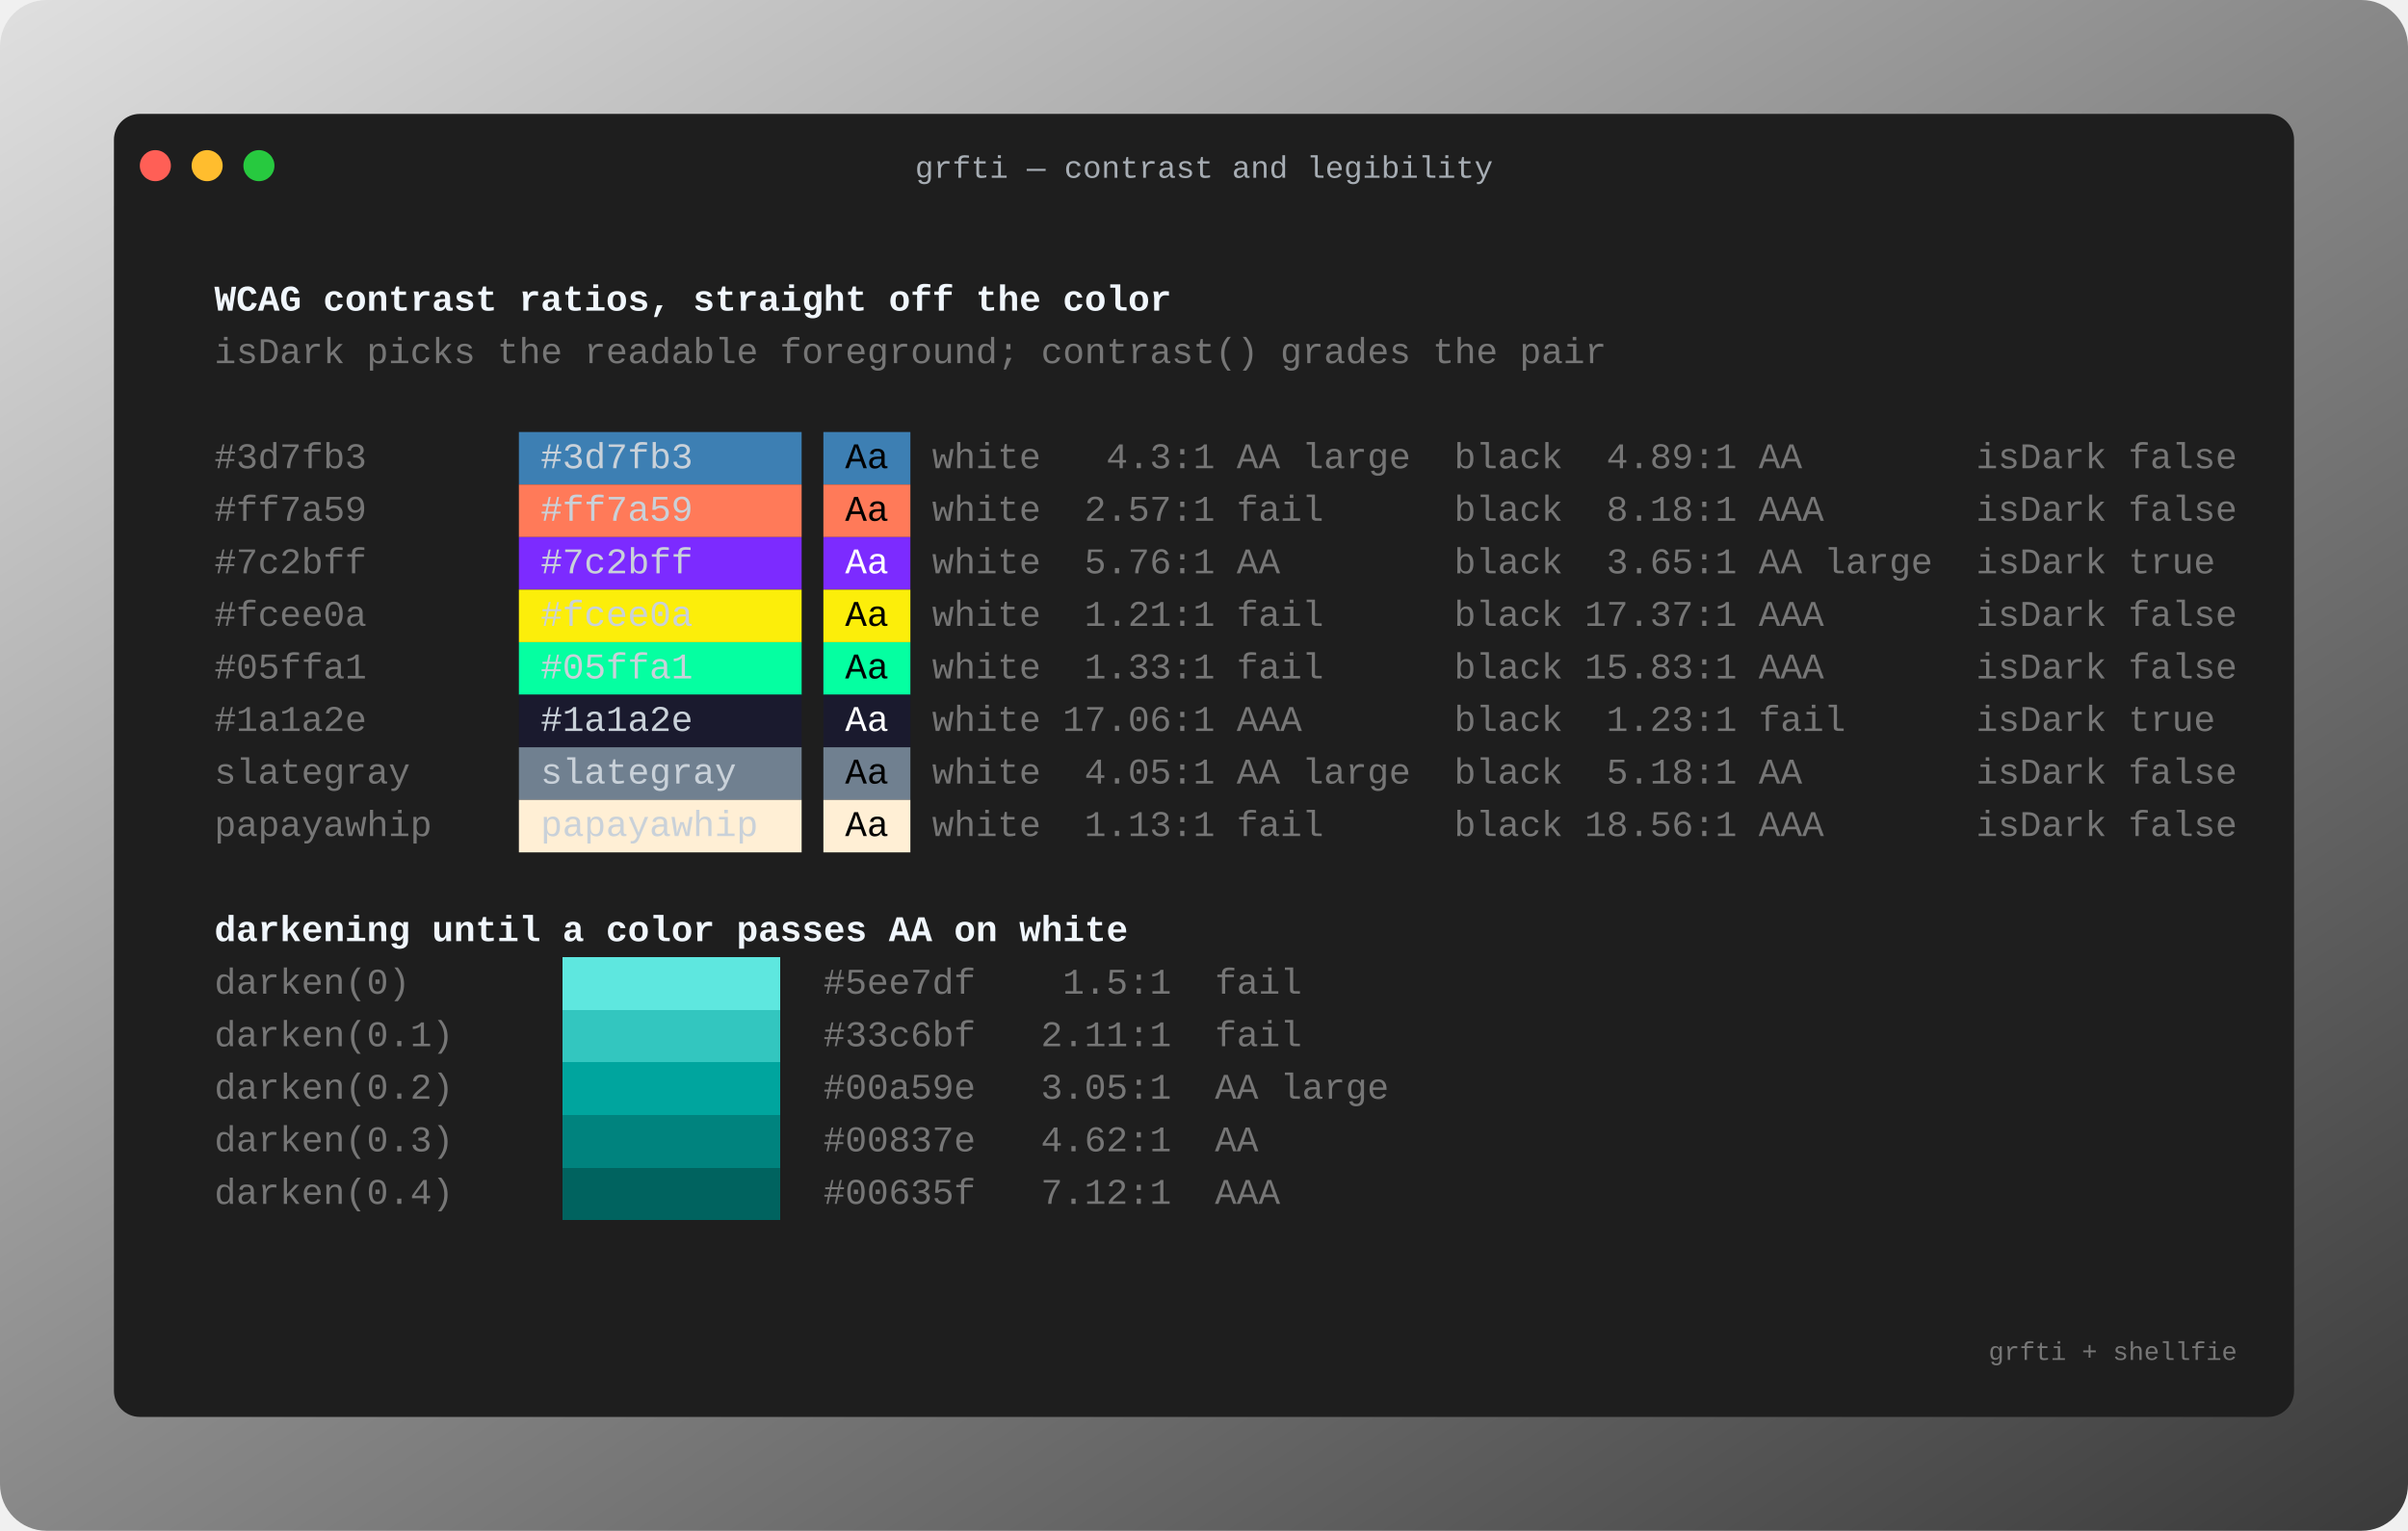
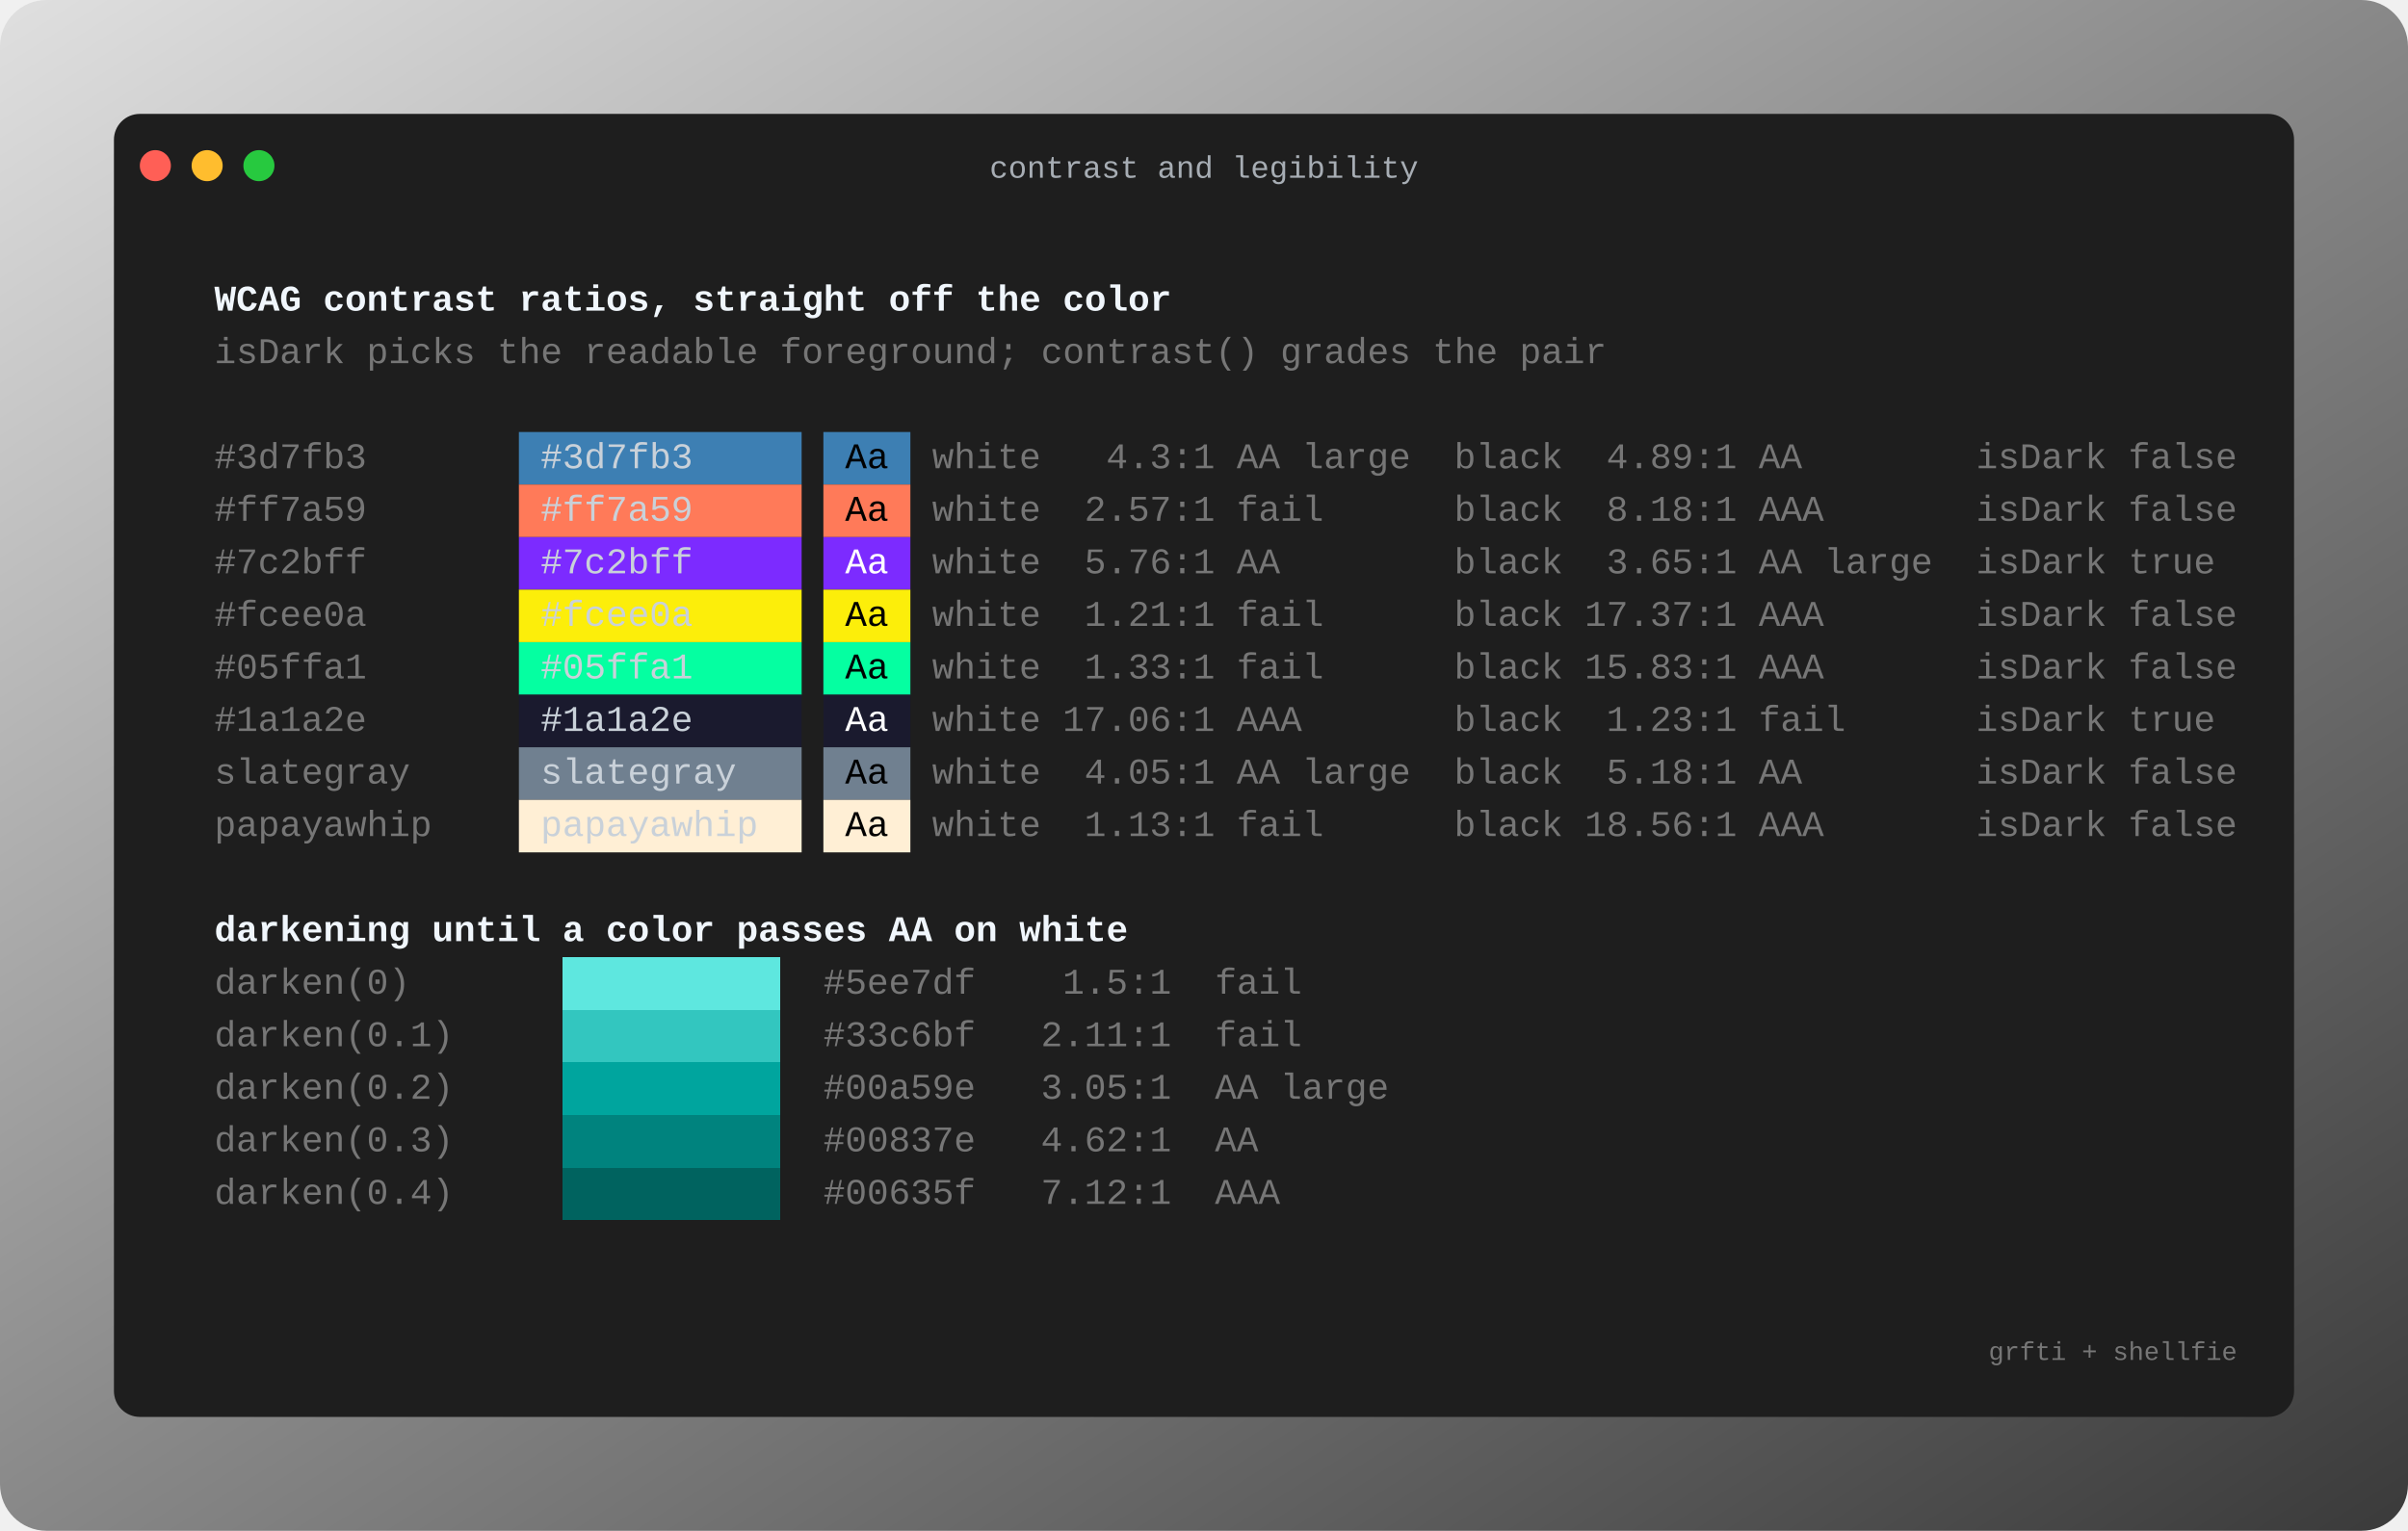
<svg xmlns="http://www.w3.org/2000/svg" viewBox="0 0 930 591.4" width="930" height="591.4">
  <defs>
    <linearGradient id="bg-gradient" x1="0%" y1="0%" x2="100%" y2="100%">
      <stop offset="0%" stop-color="#e0e0e0" />
      <stop offset="50%" stop-color="#888888" />
      <stop offset="100%" stop-color="#3a3a3a" />
    </linearGradient>
  </defs>
  <rect x="0" y="0" width="930" height="591.4" fill="url(#bg-gradient)" rx="18" ry="18" />
  <g transform="translate(44, 44)">
    <rect x="0" y="0" width="842" height="503.4" fill="#1e1e1e" rx="10" ry="10" />
    <g class="title-bar">
      <circle cx="16" cy="20" r="6" fill="#ff5f56" />
      <circle cx="36" cy="20" r="6" fill="#ffbd2e" />
      <circle cx="56" cy="20" r="6" fill="#27c93f" />
-       <text x="421" y="24.67" fill="#c9d1d9" font-family="'SF Mono', 'Monaco', 'Menlo', 'Ubuntu Mono', 'Consolas', 'Courier New', monospace" font-size="12" text-anchor="middle" opacity="0.8">grfti — contrast and legibility</text>
+       <text x="421" y="24.67" fill="#c9d1d9" font-family="'SF Mono', 'Monaco', 'Menlo', 'Ubuntu Mono', 'Consolas', 'Courier New', monospace" font-size="12" text-anchor="middle" opacity="0.8">contrast and legibility</text>
    </g>
    <g class="backgrounds">
      <rect x="156.4" y="122.9" width="109.2" height="20.3" fill="#3d7fb3" />
      <rect x="274" y="122.9" width="33.6" height="20.3" fill="#3d7fb3" />
      <rect x="156.4" y="143.2" width="109.2" height="20.3" fill="#ff7a59" />
      <rect x="274" y="143.2" width="33.6" height="20.3" fill="#ff7a59" />
      <rect x="156.4" y="163.5" width="109.2" height="20.3" fill="#7c2bff" />
      <rect x="274" y="163.5" width="33.6" height="20.3" fill="#7c2bff" />
      <rect x="156.4" y="183.8" width="109.2" height="20.3" fill="#fcee0a" />
      <rect x="274" y="183.8" width="33.6" height="20.3" fill="#fcee0a" />
      <rect x="156.4" y="204.1" width="109.2" height="20.3" fill="#05ffa1" />
      <rect x="274" y="204.1" width="33.6" height="20.3" fill="#05ffa1" />
      <rect x="156.4" y="224.4" width="109.2" height="20.3" fill="#1a1a2e" />
      <rect x="274" y="224.4" width="33.6" height="20.3" fill="#1a1a2e" />
      <rect x="156.4" y="244.7" width="109.2" height="20.3" fill="#708090" />
      <rect x="274" y="244.7" width="33.6" height="20.3" fill="#708090" />
      <rect x="156.4" y="265" width="109.2" height="20.3" fill="#ffefd5" />
      <rect x="274" y="265" width="33.6" height="20.3" fill="#ffefd5" />
    </g>
    <g class="glyphs">
      <rect x="173.2" y="325.9" width="8.4" height="20.3" fill="#5ee7df" shape-rendering="crispEdges" />
      <rect x="181.6" y="325.9" width="8.4" height="20.3" fill="#5ee7df" shape-rendering="crispEdges" />
      <rect x="190" y="325.9" width="8.4" height="20.3" fill="#5ee7df" shape-rendering="crispEdges" />
      <rect x="198.4" y="325.9" width="8.4" height="20.3" fill="#5ee7df" shape-rendering="crispEdges" />
      <rect x="206.8" y="325.9" width="8.4" height="20.3" fill="#5ee7df" shape-rendering="crispEdges" />
      <rect x="215.2" y="325.9" width="8.4" height="20.3" fill="#5ee7df" shape-rendering="crispEdges" />
      <rect x="223.6" y="325.9" width="8.4" height="20.3" fill="#5ee7df" shape-rendering="crispEdges" />
      <rect x="232" y="325.9" width="8.4" height="20.3" fill="#5ee7df" shape-rendering="crispEdges" />
      <rect x="240.4" y="325.9" width="8.4" height="20.3" fill="#5ee7df" shape-rendering="crispEdges" />
      <rect x="248.8" y="325.9" width="8.4" height="20.3" fill="#5ee7df" shape-rendering="crispEdges" />
      <rect x="173.2" y="346.2" width="8.4" height="20.3" fill="#33c6bf" shape-rendering="crispEdges" />
      <rect x="181.6" y="346.2" width="8.4" height="20.3" fill="#33c6bf" shape-rendering="crispEdges" />
      <rect x="190" y="346.2" width="8.4" height="20.3" fill="#33c6bf" shape-rendering="crispEdges" />
      <rect x="198.4" y="346.2" width="8.4" height="20.3" fill="#33c6bf" shape-rendering="crispEdges" />
      <rect x="206.8" y="346.2" width="8.4" height="20.3" fill="#33c6bf" shape-rendering="crispEdges" />
      <rect x="215.2" y="346.2" width="8.4" height="20.3" fill="#33c6bf" shape-rendering="crispEdges" />
      <rect x="223.6" y="346.2" width="8.4" height="20.3" fill="#33c6bf" shape-rendering="crispEdges" />
      <rect x="232" y="346.2" width="8.4" height="20.3" fill="#33c6bf" shape-rendering="crispEdges" />
      <rect x="240.4" y="346.2" width="8.4" height="20.3" fill="#33c6bf" shape-rendering="crispEdges" />
      <rect x="248.8" y="346.2" width="8.4" height="20.3" fill="#33c6bf" shape-rendering="crispEdges" />
      <rect x="173.2" y="366.5" width="8.4" height="20.3" fill="#00a59e" shape-rendering="crispEdges" />
      <rect x="181.6" y="366.5" width="8.4" height="20.3" fill="#00a59e" shape-rendering="crispEdges" />
      <rect x="190" y="366.5" width="8.4" height="20.3" fill="#00a59e" shape-rendering="crispEdges" />
      <rect x="198.4" y="366.5" width="8.4" height="20.3" fill="#00a59e" shape-rendering="crispEdges" />
      <rect x="206.8" y="366.5" width="8.4" height="20.3" fill="#00a59e" shape-rendering="crispEdges" />
      <rect x="215.2" y="366.5" width="8.4" height="20.3" fill="#00a59e" shape-rendering="crispEdges" />
      <rect x="223.6" y="366.5" width="8.4" height="20.3" fill="#00a59e" shape-rendering="crispEdges" />
      <rect x="232" y="366.5" width="8.4" height="20.3" fill="#00a59e" shape-rendering="crispEdges" />
      <rect x="240.4" y="366.5" width="8.4" height="20.3" fill="#00a59e" shape-rendering="crispEdges" />
      <rect x="248.8" y="366.5" width="8.4" height="20.3" fill="#00a59e" shape-rendering="crispEdges" />
      <rect x="173.2" y="386.8" width="8.4" height="20.3" fill="#00837e" shape-rendering="crispEdges" />
      <rect x="181.6" y="386.8" width="8.4" height="20.3" fill="#00837e" shape-rendering="crispEdges" />
      <rect x="190" y="386.8" width="8.4" height="20.3" fill="#00837e" shape-rendering="crispEdges" />
      <rect x="198.4" y="386.8" width="8.4" height="20.3" fill="#00837e" shape-rendering="crispEdges" />
      <rect x="206.8" y="386.8" width="8.4" height="20.3" fill="#00837e" shape-rendering="crispEdges" />
      <rect x="215.2" y="386.8" width="8.4" height="20.3" fill="#00837e" shape-rendering="crispEdges" />
      <rect x="223.6" y="386.8" width="8.4" height="20.3" fill="#00837e" shape-rendering="crispEdges" />
      <rect x="232" y="386.8" width="8.4" height="20.3" fill="#00837e" shape-rendering="crispEdges" />
      <rect x="240.4" y="386.8" width="8.4" height="20.3" fill="#00837e" shape-rendering="crispEdges" />
      <rect x="248.8" y="386.8" width="8.4" height="20.3" fill="#00837e" shape-rendering="crispEdges" />
      <rect x="173.2" y="407.1" width="8.4" height="20.3" fill="#00635f" shape-rendering="crispEdges" />
      <rect x="181.6" y="407.1" width="8.4" height="20.3" fill="#00635f" shape-rendering="crispEdges" />
      <rect x="190" y="407.1" width="8.4" height="20.3" fill="#00635f" shape-rendering="crispEdges" />
      <rect x="198.4" y="407.1" width="8.4" height="20.3" fill="#00635f" shape-rendering="crispEdges" />
      <rect x="206.8" y="407.1" width="8.4" height="20.3" fill="#00635f" shape-rendering="crispEdges" />
      <rect x="215.2" y="407.1" width="8.4" height="20.3" fill="#00635f" shape-rendering="crispEdges" />
      <rect x="223.6" y="407.1" width="8.4" height="20.3" fill="#00635f" shape-rendering="crispEdges" />
      <rect x="232" y="407.1" width="8.4" height="20.3" fill="#00635f" shape-rendering="crispEdges" />
      <rect x="240.4" y="407.1" width="8.4" height="20.3" fill="#00635f" shape-rendering="crispEdges" />
      <rect x="248.8" y="407.1" width="8.4" height="20.3" fill="#00635f" shape-rendering="crispEdges" />
    </g>
    <g class="text">
      <text y="76" font-family="'SF Mono', 'Monaco', 'Menlo', 'Ubuntu Mono', 'Consolas', 'Courier New', monospace" font-size="14" xml:space="preserve">
        <tspan x="22" fill="#f0f6fc" font-weight="bold">  WCAG contrast ratios, straight off the color</tspan>
      </text>
      <text y="96.3" font-family="'SF Mono', 'Monaco', 'Menlo', 'Ubuntu Mono', 'Consolas', 'Courier New', monospace" font-size="14" xml:space="preserve">
        <tspan x="22" fill="#c9d1d9">  </tspan>
        <tspan x="38.8" fill="#767676">isDark picks the readable foreground; contrast() grades the pair</tspan>
      </text>
      <text y="136.9" font-family="'SF Mono', 'Monaco', 'Menlo', 'Ubuntu Mono', 'Consolas', 'Courier New', monospace" font-size="14" xml:space="preserve">
        <tspan x="22" fill="#c9d1d9">  </tspan>
        <tspan x="38.8" fill="#767676">#3d7fb3     </tspan>
        <tspan x="139.6" fill="#c9d1d9">  </tspan>
        <tspan x="156.4" fill="#c9d1d9"> #3d7fb3     </tspan>
        <tspan x="265.6" fill="#c9d1d9"> </tspan>
        <tspan x="274" fill="#000000"> Aa </tspan>
        <tspan x="307.6" fill="#c9d1d9"> </tspan>
        <tspan x="316" fill="#767676">white   4.3:1 AA large</tspan>
        <tspan x="500.8" fill="#767676">  black  4.89:1 AA      </tspan>
        <tspan x="702.4" fill="#767676">  isDark false</tspan>
      </text>
      <text y="157.2" font-family="'SF Mono', 'Monaco', 'Menlo', 'Ubuntu Mono', 'Consolas', 'Courier New', monospace" font-size="14" xml:space="preserve">
        <tspan x="22" fill="#c9d1d9">  </tspan>
        <tspan x="38.8" fill="#767676">#ff7a59     </tspan>
        <tspan x="139.6" fill="#c9d1d9">  </tspan>
        <tspan x="156.4" fill="#c9d1d9"> #ff7a59     </tspan>
        <tspan x="265.6" fill="#c9d1d9"> </tspan>
        <tspan x="274" fill="#000000"> Aa </tspan>
        <tspan x="307.6" fill="#c9d1d9"> </tspan>
        <tspan x="316" fill="#767676">white  2.57:1 fail    </tspan>
        <tspan x="500.8" fill="#767676">  black  8.18:1 AAA     </tspan>
        <tspan x="702.4" fill="#767676">  isDark false</tspan>
      </text>
      <text y="177.5" font-family="'SF Mono', 'Monaco', 'Menlo', 'Ubuntu Mono', 'Consolas', 'Courier New', monospace" font-size="14" xml:space="preserve">
        <tspan x="22" fill="#c9d1d9">  </tspan>
        <tspan x="38.8" fill="#767676">#7c2bff     </tspan>
        <tspan x="139.6" fill="#c9d1d9">  </tspan>
        <tspan x="156.4" fill="#c9d1d9"> #7c2bff     </tspan>
        <tspan x="265.6" fill="#c9d1d9"> </tspan>
        <tspan x="274" fill="#ffffff"> Aa </tspan>
        <tspan x="307.6" fill="#c9d1d9"> </tspan>
        <tspan x="316" fill="#767676">white  5.76:1 AA      </tspan>
        <tspan x="500.8" fill="#767676">  black  3.65:1 AA large</tspan>
        <tspan x="702.4" fill="#767676">  isDark true </tspan>
      </text>
      <text y="197.8" font-family="'SF Mono', 'Monaco', 'Menlo', 'Ubuntu Mono', 'Consolas', 'Courier New', monospace" font-size="14" xml:space="preserve">
        <tspan x="22" fill="#c9d1d9">  </tspan>
        <tspan x="38.8" fill="#767676">#fcee0a     </tspan>
        <tspan x="139.6" fill="#c9d1d9">  </tspan>
        <tspan x="156.4" fill="#c9d1d9"> #fcee0a     </tspan>
        <tspan x="265.6" fill="#c9d1d9"> </tspan>
        <tspan x="274" fill="#000000"> Aa </tspan>
        <tspan x="307.6" fill="#c9d1d9"> </tspan>
        <tspan x="316" fill="#767676">white  1.21:1 fail    </tspan>
        <tspan x="500.8" fill="#767676">  black 17.37:1 AAA     </tspan>
        <tspan x="702.4" fill="#767676">  isDark false</tspan>
      </text>
      <text y="218.1" font-family="'SF Mono', 'Monaco', 'Menlo', 'Ubuntu Mono', 'Consolas', 'Courier New', monospace" font-size="14" xml:space="preserve">
        <tspan x="22" fill="#c9d1d9">  </tspan>
        <tspan x="38.8" fill="#767676">#05ffa1     </tspan>
        <tspan x="139.6" fill="#c9d1d9">  </tspan>
        <tspan x="156.4" fill="#c9d1d9"> #05ffa1     </tspan>
        <tspan x="265.6" fill="#c9d1d9"> </tspan>
        <tspan x="274" fill="#000000"> Aa </tspan>
        <tspan x="307.6" fill="#c9d1d9"> </tspan>
        <tspan x="316" fill="#767676">white  1.33:1 fail    </tspan>
        <tspan x="500.8" fill="#767676">  black 15.83:1 AAA     </tspan>
        <tspan x="702.4" fill="#767676">  isDark false</tspan>
      </text>
      <text y="238.4" font-family="'SF Mono', 'Monaco', 'Menlo', 'Ubuntu Mono', 'Consolas', 'Courier New', monospace" font-size="14" xml:space="preserve">
        <tspan x="22" fill="#c9d1d9">  </tspan>
        <tspan x="38.8" fill="#767676">#1a1a2e     </tspan>
        <tspan x="139.6" fill="#c9d1d9">  </tspan>
        <tspan x="156.4" fill="#c9d1d9"> #1a1a2e     </tspan>
        <tspan x="265.6" fill="#c9d1d9"> </tspan>
        <tspan x="274" fill="#ffffff"> Aa </tspan>
        <tspan x="307.6" fill="#c9d1d9"> </tspan>
        <tspan x="316" fill="#767676">white 17.06:1 AAA     </tspan>
        <tspan x="500.8" fill="#767676">  black  1.23:1 fail    </tspan>
        <tspan x="702.4" fill="#767676">  isDark true </tspan>
      </text>
      <text y="258.7" font-family="'SF Mono', 'Monaco', 'Menlo', 'Ubuntu Mono', 'Consolas', 'Courier New', monospace" font-size="14" xml:space="preserve">
        <tspan x="22" fill="#c9d1d9">  </tspan>
        <tspan x="38.8" fill="#767676">slategray   </tspan>
        <tspan x="139.6" fill="#c9d1d9">  </tspan>
        <tspan x="156.4" fill="#c9d1d9"> slategray   </tspan>
        <tspan x="265.6" fill="#c9d1d9"> </tspan>
        <tspan x="274" fill="#000000"> Aa </tspan>
        <tspan x="307.6" fill="#c9d1d9"> </tspan>
        <tspan x="316" fill="#767676">white  4.05:1 AA large</tspan>
        <tspan x="500.8" fill="#767676">  black  5.18:1 AA      </tspan>
        <tspan x="702.4" fill="#767676">  isDark false</tspan>
      </text>
      <text y="279" font-family="'SF Mono', 'Monaco', 'Menlo', 'Ubuntu Mono', 'Consolas', 'Courier New', monospace" font-size="14" xml:space="preserve">
        <tspan x="22" fill="#c9d1d9">  </tspan>
        <tspan x="38.8" fill="#767676">papayawhip  </tspan>
        <tspan x="139.6" fill="#c9d1d9">  </tspan>
        <tspan x="156.4" fill="#c9d1d9"> papayawhip  </tspan>
        <tspan x="265.6" fill="#c9d1d9"> </tspan>
        <tspan x="274" fill="#000000"> Aa </tspan>
        <tspan x="307.6" fill="#c9d1d9"> </tspan>
        <tspan x="316" fill="#767676">white  1.13:1 fail    </tspan>
        <tspan x="500.8" fill="#767676">  black 18.56:1 AAA     </tspan>
        <tspan x="702.4" fill="#767676">  isDark false</tspan>
      </text>
      <text y="319.6" font-family="'SF Mono', 'Monaco', 'Menlo', 'Ubuntu Mono', 'Consolas', 'Courier New', monospace" font-size="14" xml:space="preserve">
        <tspan x="22" fill="#f0f6fc" font-weight="bold">  darkening until a color passes AA on white</tspan>
      </text>
      <text y="339.9" font-family="'SF Mono', 'Monaco', 'Menlo', 'Ubuntu Mono', 'Consolas', 'Courier New', monospace" font-size="14" xml:space="preserve">
        <tspan x="22" fill="#c9d1d9">  </tspan>
        <tspan x="38.8" fill="#767676">darken(0)     </tspan>
        <tspan x="156.4" fill="#c9d1d9">  </tspan>
        <tspan x="257.2" fill="#c9d1d9">  </tspan>
        <tspan x="274" fill="#767676">#5ee7df</tspan>
        <tspan x="332.8" fill="#c9d1d9">  </tspan>
        <tspan x="349.6" fill="#767676">  1.5:1  fail    </tspan>
      </text>
      <text y="360.2" font-family="'SF Mono', 'Monaco', 'Menlo', 'Ubuntu Mono', 'Consolas', 'Courier New', monospace" font-size="14" xml:space="preserve">
        <tspan x="22" fill="#c9d1d9">  </tspan>
        <tspan x="38.8" fill="#767676">darken(0.1)   </tspan>
        <tspan x="156.4" fill="#c9d1d9">  </tspan>
        <tspan x="257.2" fill="#c9d1d9">  </tspan>
        <tspan x="274" fill="#767676">#33c6bf</tspan>
        <tspan x="332.8" fill="#c9d1d9">  </tspan>
        <tspan x="349.6" fill="#767676"> 2.11:1  fail    </tspan>
      </text>
      <text y="380.5" font-family="'SF Mono', 'Monaco', 'Menlo', 'Ubuntu Mono', 'Consolas', 'Courier New', monospace" font-size="14" xml:space="preserve">
        <tspan x="22" fill="#c9d1d9">  </tspan>
        <tspan x="38.8" fill="#767676">darken(0.2)   </tspan>
        <tspan x="156.4" fill="#c9d1d9">  </tspan>
        <tspan x="257.2" fill="#c9d1d9">  </tspan>
        <tspan x="274" fill="#767676">#00a59e</tspan>
        <tspan x="332.8" fill="#c9d1d9">  </tspan>
        <tspan x="349.6" fill="#767676"> 3.05:1  AA large</tspan>
      </text>
      <text y="400.8" font-family="'SF Mono', 'Monaco', 'Menlo', 'Ubuntu Mono', 'Consolas', 'Courier New', monospace" font-size="14" xml:space="preserve">
        <tspan x="22" fill="#c9d1d9">  </tspan>
        <tspan x="38.8" fill="#767676">darken(0.3)   </tspan>
        <tspan x="156.4" fill="#c9d1d9">  </tspan>
        <tspan x="257.2" fill="#c9d1d9">  </tspan>
        <tspan x="274" fill="#767676">#00837e</tspan>
        <tspan x="332.8" fill="#c9d1d9">  </tspan>
        <tspan x="349.6" fill="#767676"> 4.62:1  AA      </tspan>
      </text>
      <text y="421.1" font-family="'SF Mono', 'Monaco', 'Menlo', 'Ubuntu Mono', 'Consolas', 'Courier New', monospace" font-size="14" xml:space="preserve">
        <tspan x="22" fill="#c9d1d9">  </tspan>
        <tspan x="38.8" fill="#767676">darken(0.4)   </tspan>
        <tspan x="156.4" fill="#c9d1d9">  </tspan>
        <tspan x="257.2" fill="#c9d1d9">  </tspan>
        <tspan x="274" fill="#767676">#00635f</tspan>
        <tspan x="332.8" fill="#c9d1d9">  </tspan>
        <tspan x="349.6" fill="#767676"> 7.12:1  AAA     </tspan>
      </text>
    </g>
    <text y="481.4" font-family="'SF Mono', 'Monaco', 'Menlo', 'Ubuntu Mono', 'Consolas', 'Courier New', monospace" font-size="10" xml:space="preserve">
      <tspan x="724" fill="#767676">grfti + shellfie</tspan>
    </text>
  </g>
</svg>
